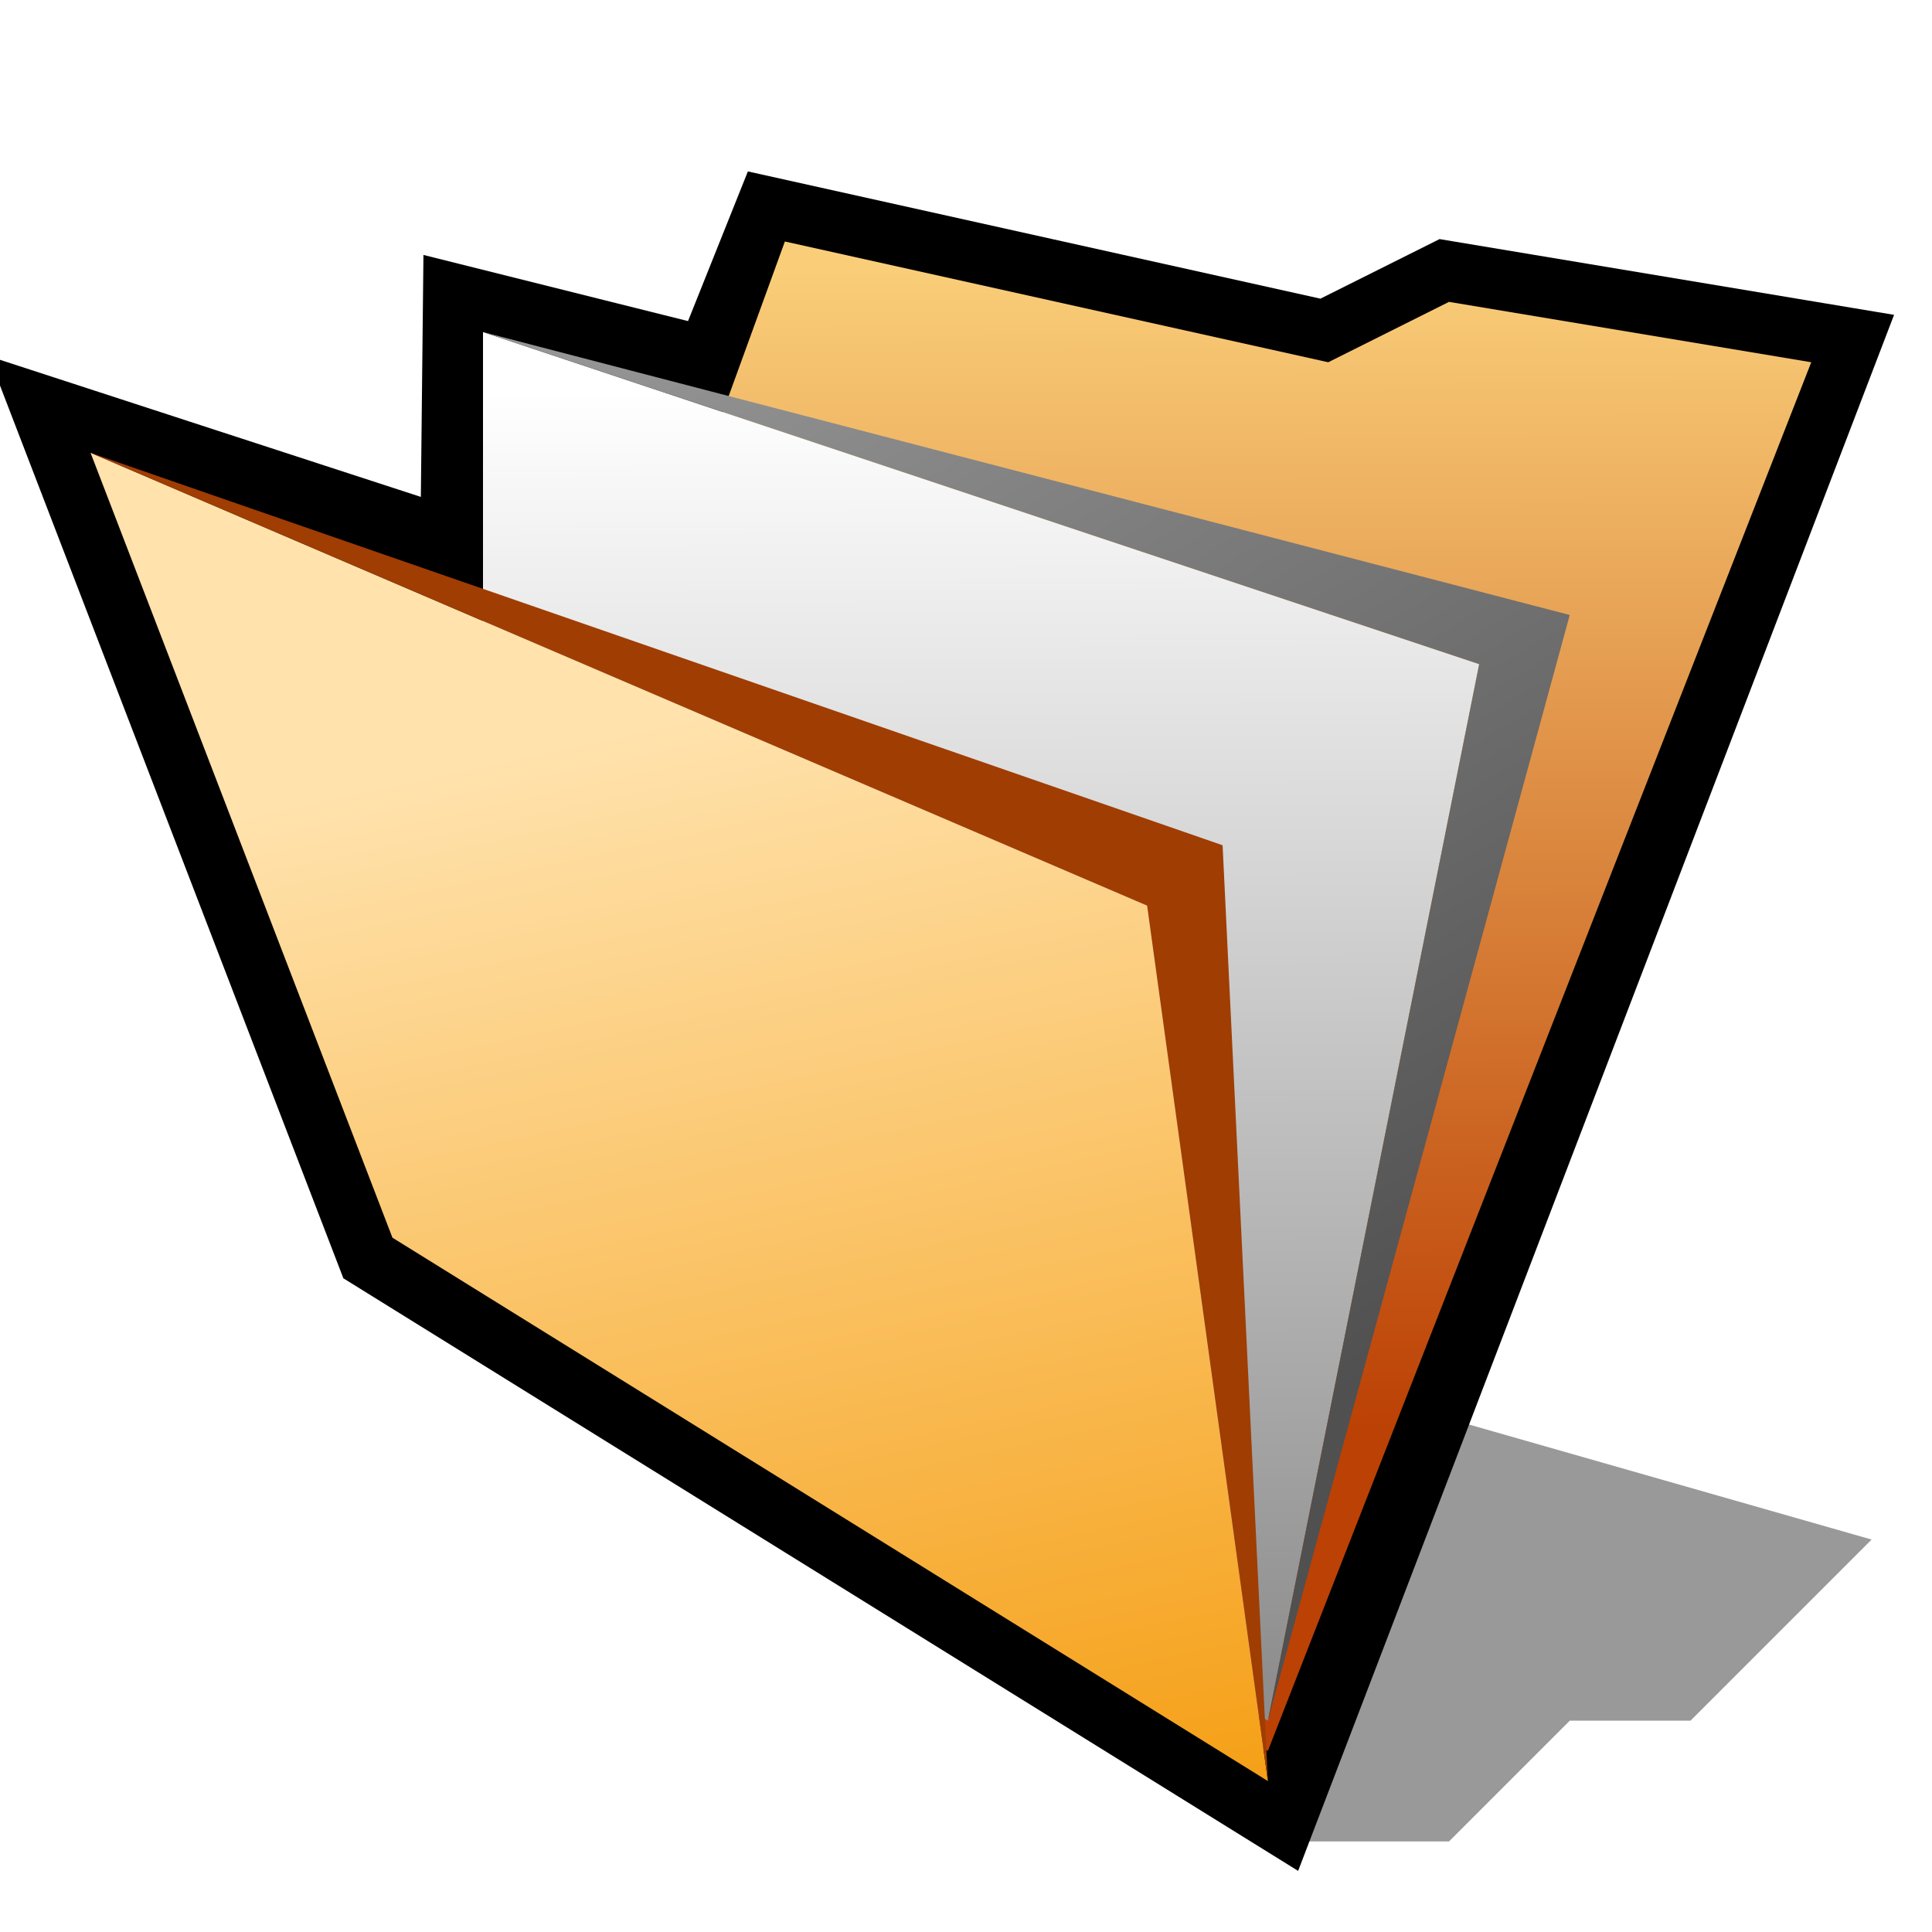
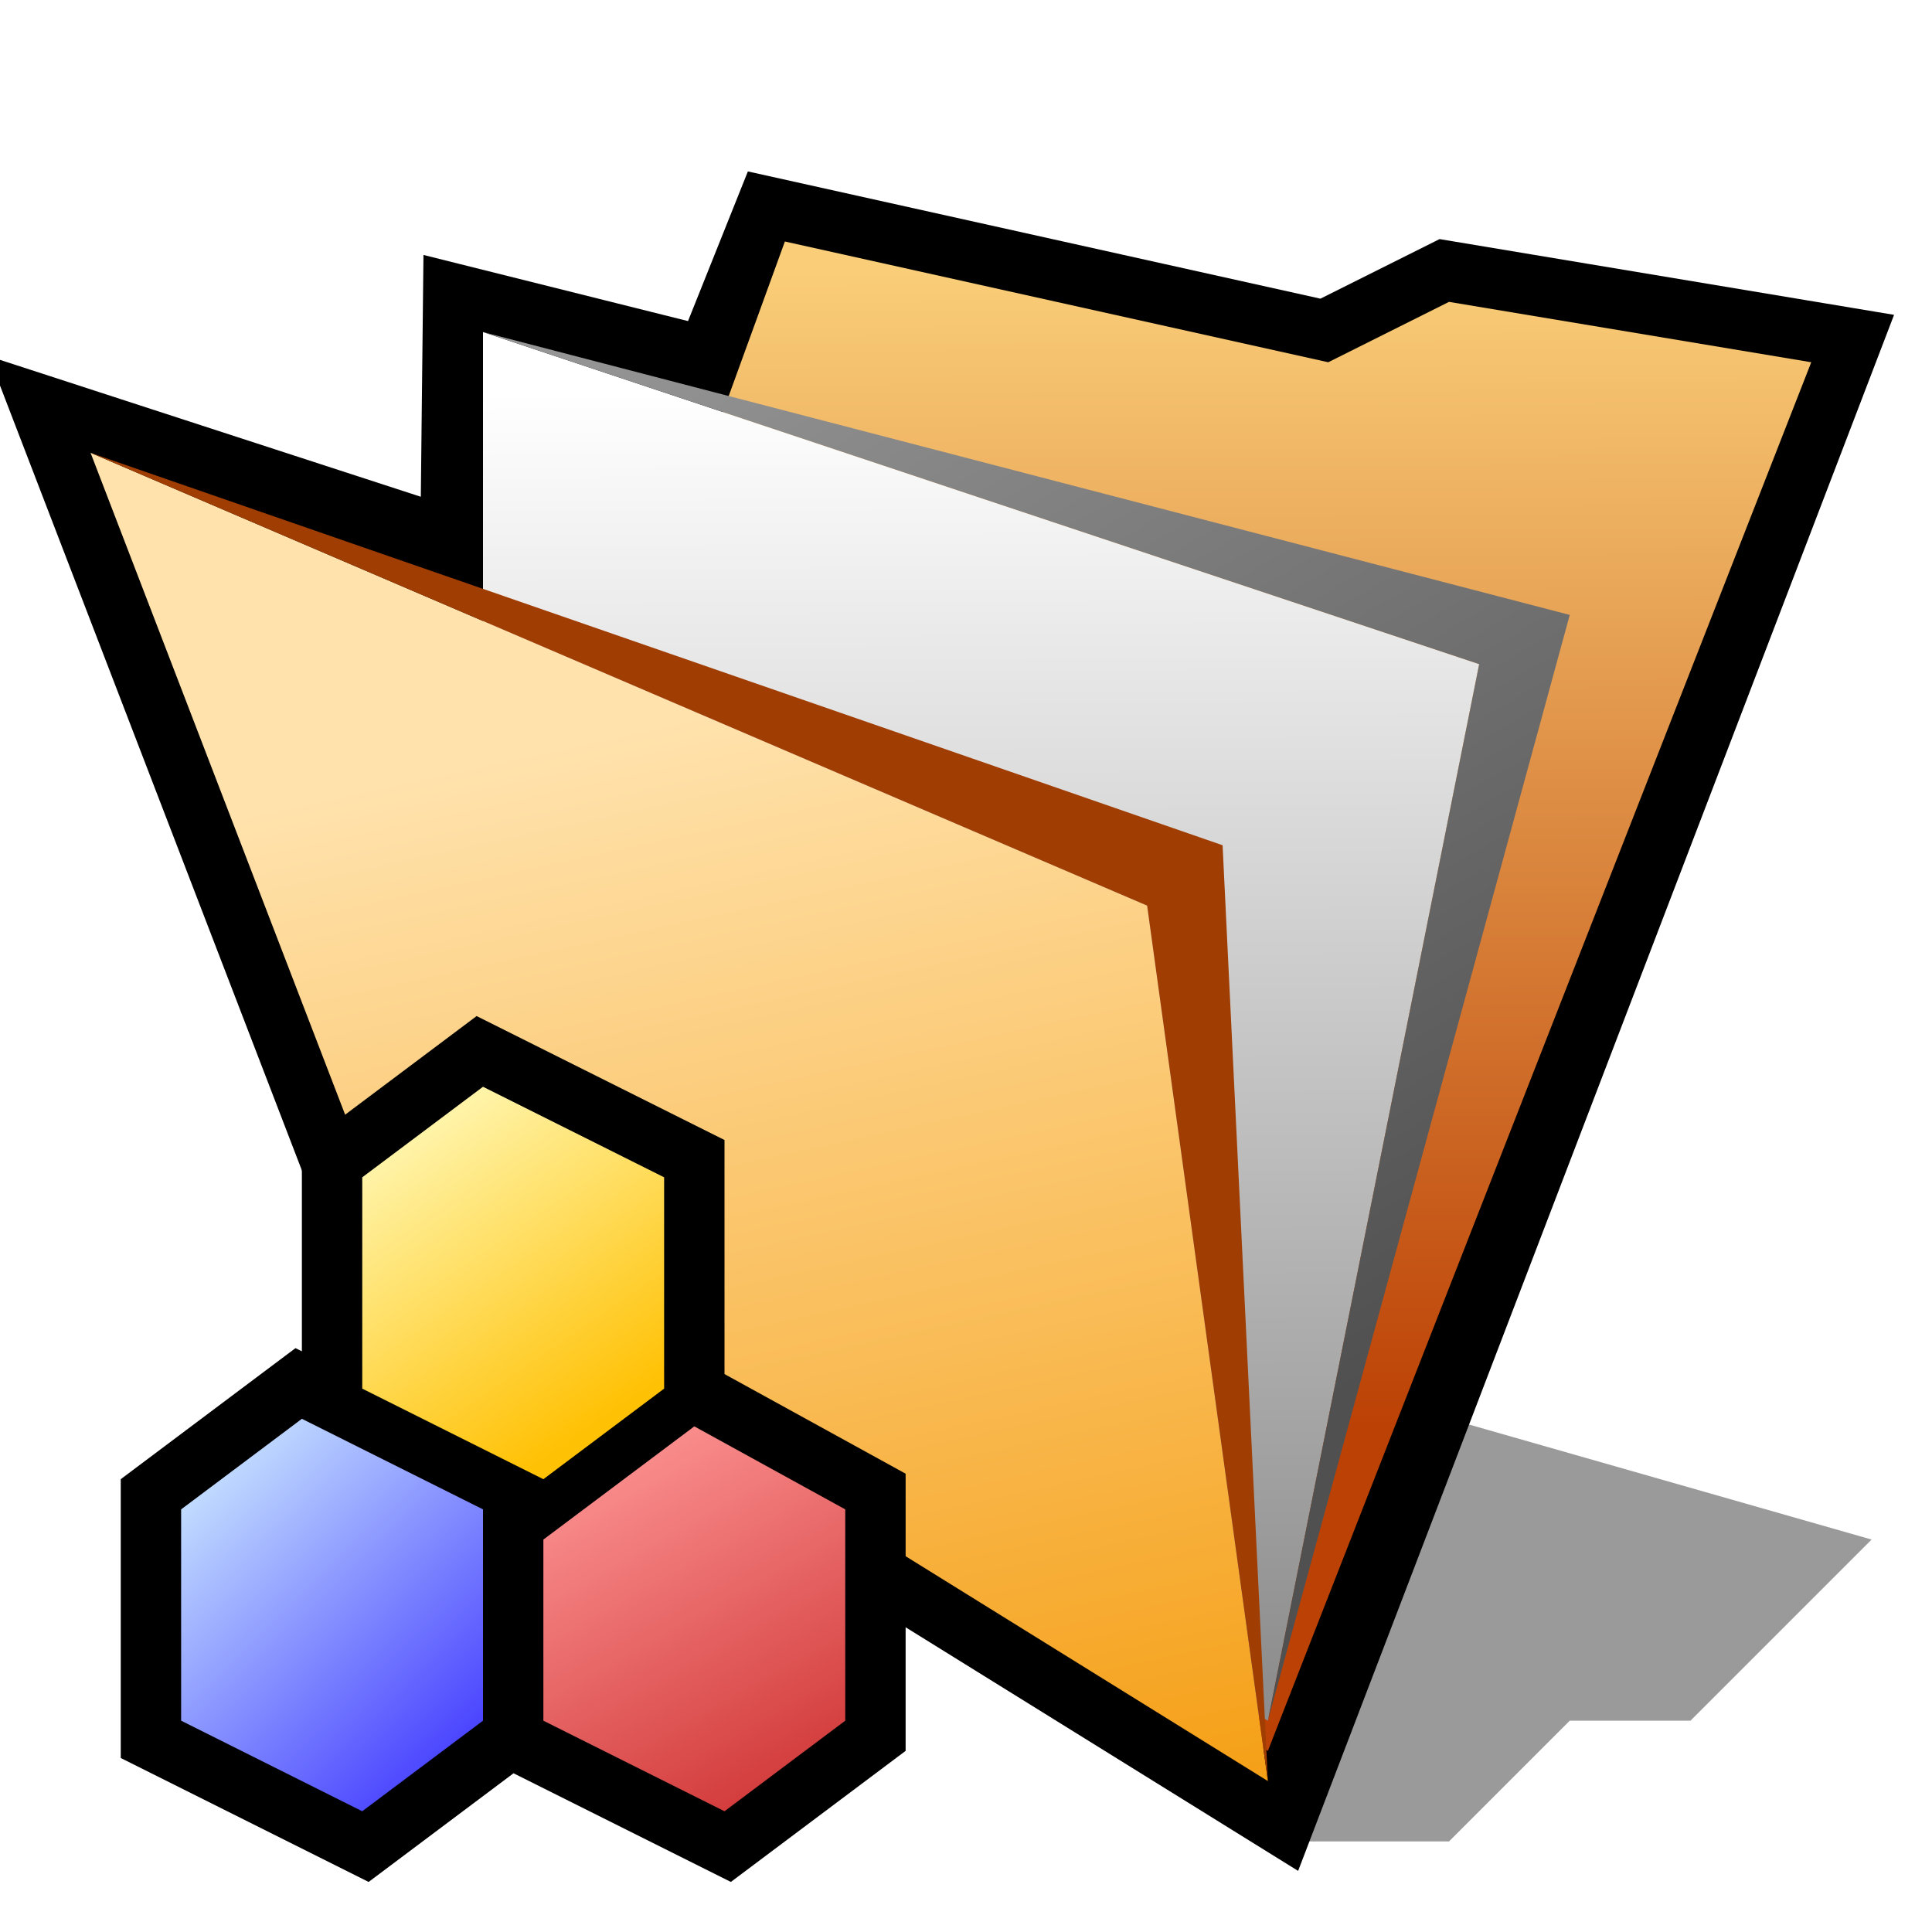
- <svg xmlns="http://www.w3.org/2000/svg" width="64" height="64" viewBox="0 0 6528 6528">
-   <path id="shape_0" d="M 4284 6222 C 4284 6222 4896 6222 4896 6222 C 4896 6222 5304 5814 5304 5814 C 5304 5814 5712 5814 5712 5814 C 5712 5814 6324 5202 6324 5202 C 6324 5202 4896 4794 4896 4794 C 4896 4794 4284 6222 4284 6222 Z " style="fill:#010101;stroke:none;fill-opacity:0.4;" />
-   <path id="shape_1" d="M 306 1530 C 306 1530 1326 4182 1326 4182 C 1326 4182 4284 6018 4284 6018 C 4284 6018 6120 1224 6120 1224 C 6120 1224 4896 1020 4896 1020 C 4896 1020 4488 1224 4488 1224 C 4488 1224 2652 816 2652 816 C 2652 816 2448 1326 2448 1326 C 2448 1326 1632 1122 1632 1122 C 1632 1122 1623 1959 1623 1959 C 1623 1959 306 1530 306 1530 Z " style="stroke-width:408;stroke-linejoin:miter;stroke-linecap:butt;stroke:#000000;fill:none;" />
+ <svg xmlns="http://www.w3.org/2000/svg" version="1.1" width="64" height="64" color-interpolation="linearRGB">
  <g>
-     <defs>
-       <linearGradient id="id1" gradientUnits="userSpaceOnUse" gradientTransform="matrix(0.001049,0.301313,-0.682648,0.002376,6016.38,2849.76)" x1="-6528" x2="6528" y1="-6528" y2="-6528">
-         <stop offset="0%" stop-color="#face79" />
-         <stop offset="100%" stop-color="#bc4105" />
-       </linearGradient>
-     </defs>
-     <path id="shape_3" d="M 2652 816 C 2652 816 1428 4182 1428 4182 C 1428 4182 4284 5916 4284 5916 C 4284 5916 6120 1224 6120 1224 C 6120 1224 4896 1020 4896 1020 C 4896 1020 4488 1224 4488 1224 C 4488 1224 2652 816 2652 816 Z " style="fill:url(#id1);stroke:none;" />
+     <path style="fill:#010101; fill-opacity:0.396" d="M42 61H48L52 57H56L62 51L48 47L42 61z" />
+     <path style="fill:none; stroke:#000000; stroke-width:4" d="M3 15L13 41L42 59L60 12L48 10L44 12L26 8L24 13L16 11L15.91 19.2L3 15z" />
+     <linearGradient id="gradient0" gradientUnits="userSpaceOnUse" x1="102.6" y1="8.5" x2="102.74" y2="47.07">
+       <stop offset="0" stop-color="#face79" />
+       <stop offset="1" stop-color="#bc4105" />
+     </linearGradient>
+     <path style="fill:url(#gradient0)" d="M26 8L14 41L42 58L60 12L48 10L44 12L26 8z" />
+     <linearGradient id="gradient1" gradientUnits="userSpaceOnUse" x1="103.24" y1="12.68" x2="103.39" y2="55.34">
+       <stop offset="0" stop-color="#ffffff" />
+       <stop offset="1" stop-color="#8e8e8e" />
+     </linearGradient>
+     <path style="fill:url(#gradient1)" d="M16 11V41L42 57L49 22L16 11z" />
+     <linearGradient id="gradient2" gradientUnits="userSpaceOnUse" x1="78.34" y1="-26.66" x2="101.46" y2="12.94">
+       <stop offset="0" stop-color="#9a9a9a" />
+       <stop offset="1" stop-color="#505050" />
+     </linearGradient>
+     <path style="fill:url(#gradient2)" d="M16 11L49 22L42 57L52 20.37L16 11z" />
+     <linearGradient id="gradient3" gradientUnits="userSpaceOnUse" x1="88.52" y1="9.59" x2="97.54" y2="51.29">
+       <stop offset="0" stop-color="#ffe2ac" />
+       <stop offset="1" stop-color="#f49806" />
+     </linearGradient>
+     <path style="fill:url(#gradient3)" d="M3 15L13 41L42 59L38 30L3 15z" />
+     <path style="fill:#a03d03" d="M3 15L38 30L42 59L40.5 28L3 15z" />
+     <path style="fill:none; stroke:#000000; stroke-width:4" d="M12 39V46L18 49L22 46V39L16 36L12 39z            M6 50V57L12 60L16 57V50L10 47L6 50z            M18 51V57L24 60L28 57V50L23 47.25L18 51z" />
+     <linearGradient id="gradient4" gradientUnits="userSpaceOnUse" x1="37.24" y1="20.06" x2="44.31" y2="30.39">
+       <stop offset="0" stop-color="#fff9ba" />
+       <stop offset="1" stop-color="#ffc104" />
+     </linearGradient>
+     <path style="fill:url(#gradient4)" d="M12 39V46L18 49L22 46V39L16 36L12 39z" />
+     <linearGradient id="gradient5" gradientUnits="userSpaceOnUse" x1="25.68" y1="29.94" x2="35.72" y2="40.25">
+       <stop offset="0" stop-color="#c7e3ff" />
+       <stop offset="1" stop-color="#392fff" />
+     </linearGradient>
+     <path style="fill:url(#gradient5)" d="M6 50V57L12 60L16 57V50L10 47L6 50z" />
+     <linearGradient id="gradient6" gradientUnits="userSpaceOnUse" x1="46.81" y1="31.98" x2="54.07" y2="44.92">
+       <stop offset="0" stop-color="#ff9797" />
+       <stop offset="1" stop-color="#ce3232" />
+     </linearGradient>
+     <path style="fill:url(#gradient6)" d="M18 51V57L24 60L28 57V50L23 47.25L18 51z" />
  </g>
-   <g>
-     <defs>
-       <linearGradient id="id2" gradientUnits="userSpaceOnUse" gradientTransform="matrix(0.00116,0.333334,-0.682648,0.002376,6081.9,3485.13)" x1="-6528" x2="6528" y1="-6528" y2="-6528">
-         <stop offset="0%" stop-color="#ffffff" />
-         <stop offset="100%" stop-color="#8e8e8e" />
-       </linearGradient>
-     </defs>
-     <path id="shape_4" d="M 1632 1122 C 1632 1122 1632 4182 1632 4182 C 1632 4182 4284 5814 4284 5814 C 4284 5814 4998 2244 4998 2244 C 4998 2244 1632 1122 1632 1122 Z " style="fill:url(#id2);stroke:none;" />
-   </g>
-   <g>
-     <defs>
-       <linearGradient id="id3" gradientUnits="userSpaceOnUse" gradientTransform="matrix(0.180592,0.309502,-0.589619,0.344038,5321.03,1546.34)" x1="-6528" x2="6528" y1="-6528" y2="-6528">
-         <stop offset="0%" stop-color="#9a9a9a" />
-         <stop offset="100%" stop-color="#505050" />
-       </linearGradient>
-     </defs>
-     <path id="shape_5" d="M 1632 1122 C 1632 1122 4998 2244 4998 2244 C 4998 2244 4284 5814 4284 5814 C 4284 5814 5304 2078 5304 2078 C 5304 2078 1632 1122 1632 1122 Z " style="fill:url(#id3);stroke:none;" />
-   </g>
-   <g>
-     <defs>
-       <linearGradient id="id4" gradientUnits="userSpaceOnUse" gradientTransform="matrix(0.070496,0.325796,-0.66721,0.144371,5133.79,4047.6)" x1="-6528" x2="6528" y1="-6528" y2="-6528">
-         <stop offset="0%" stop-color="#ffe2ac" />
-         <stop offset="100%" stop-color="#f49806" />
-       </linearGradient>
-     </defs>
-     <path id="shape_6" d="M 306 1530 C 306 1530 1326 4182 1326 4182 C 1326 4182 4284 6018 4284 6018 C 4284 6018 3876 3060 3876 3060 C 3876 3060 306 1530 306 1530 Z " style="fill:url(#id4);stroke:none;" />
-   </g>
-   <path id="shape_7" d="M 306 1530 C 306 1530 3876 3060 3876 3060 C 3876 3060 4284 6018 4284 6018 C 4284 6018 4131 2856 4131 2856 C 4131 2856 306 1530 306 1530 Z " style="fill:#a03d03;stroke:none;" />
</svg>
